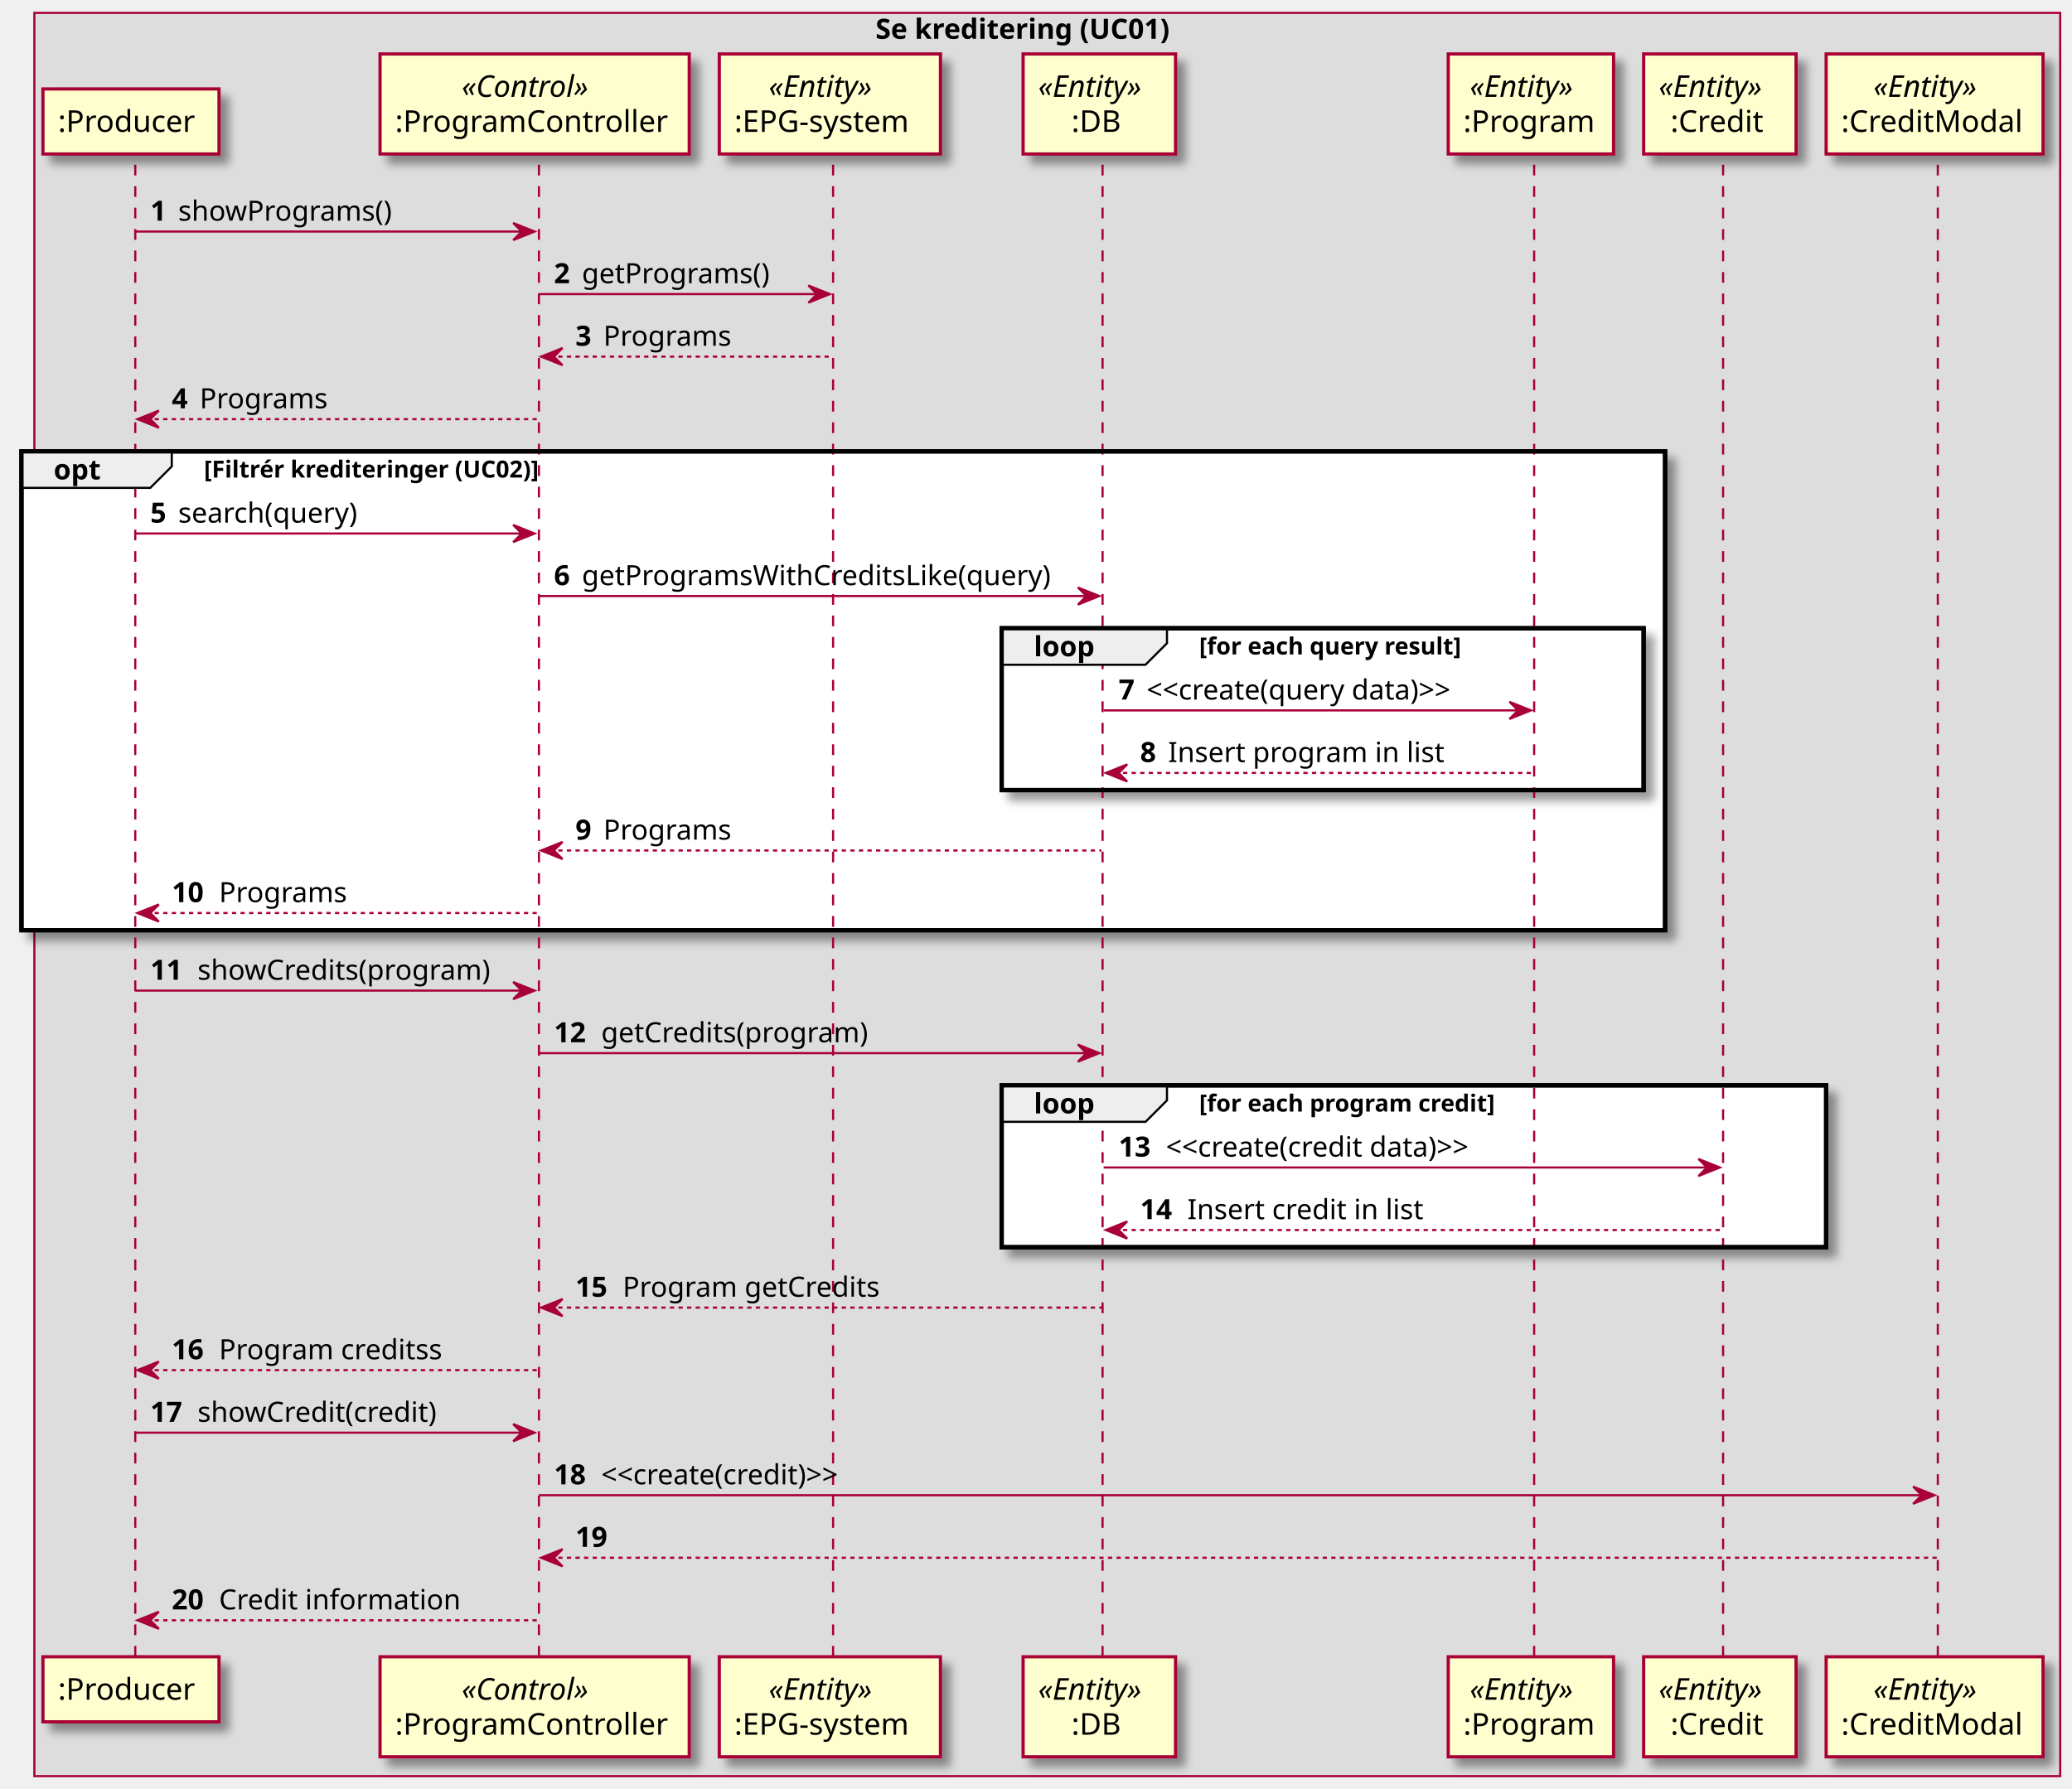
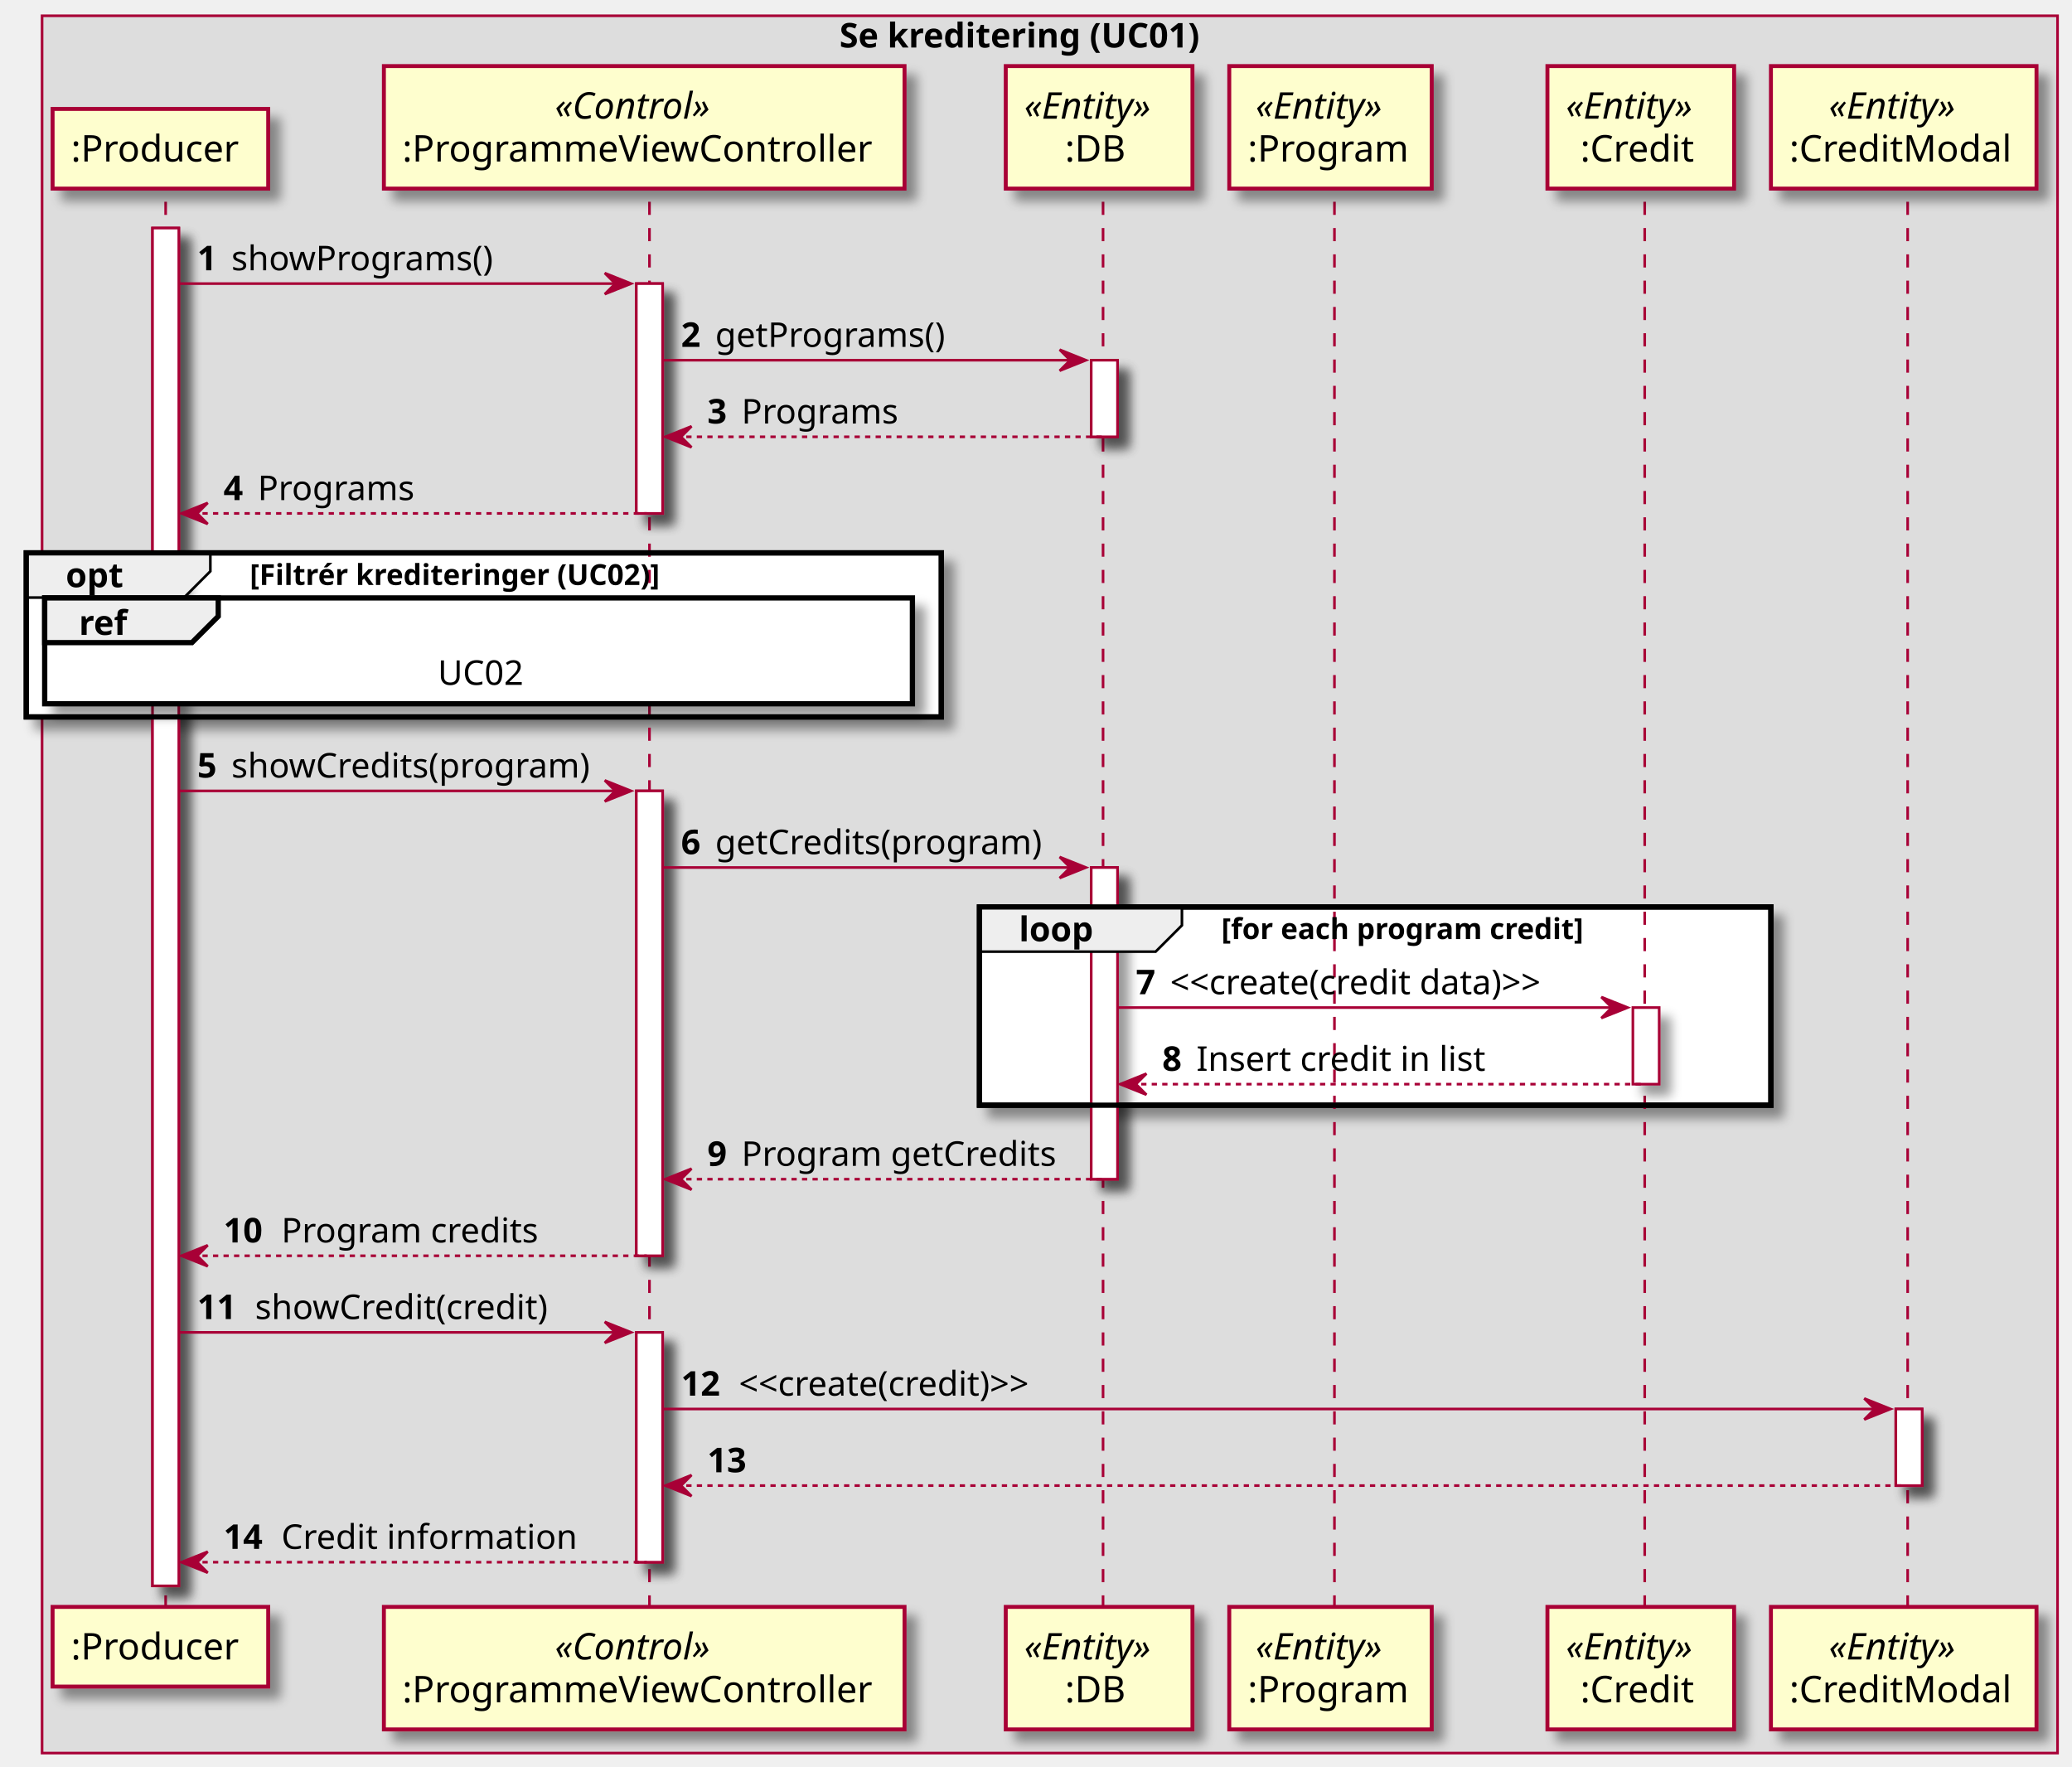
- <svg xmlns="http://www.w3.org/2000/svg" contentScriptType="application/ecmascript" contentStyleType="text/css" height="833px" preserveAspectRatio="none" style="width:965px;height:833px;" version="1.1" viewBox="0 0 965 833" width="965px" zoomAndPan="magnify">
+ <svg xmlns="http://www.w3.org/2000/svg" contentScriptType="application/ecmascript" contentStyleType="text/css" height="672px" preserveAspectRatio="none" style="width:788px;height:672px;" version="1.1" viewBox="0 0 788 672" width="788px" zoomAndPan="magnify">
  <defs>
-     <filter height="300%" id="f1qoyfvy5fi357" width="300%" x="-1" y="-1">
+     <filter height="300%" id="f17k3ge329omd1" width="300%" x="-1" y="-1">
      <feGaussianBlur result="blurOut" stdDeviation="2.0" />
      <feColorMatrix in="blurOut" result="blurOut2" type="matrix" values="0 0 0 0 0 0 0 0 0 0 0 0 0 0 0 0 0 0 .4 0" />
      <feOffset dx="4.0" dy="4.0" in="blurOut2" result="blurOut3" />
      <feBlend in="SourceGraphic" in2="blurOut3" mode="normal" />
    </filter>
  </defs>
  <g>
-     <rect fill="#DDDDDD" height="821.375" style="stroke:#A80036;stroke-width:1.0;" width="943.5" x="16" y="6" />
-     <text fill="#000000" font-family="sans-serif" font-size="13" font-weight="bold" lengthAdjust="spacing" textLength="160" x="407.75" y="18.067">Se kreditering (UC01)</text>
-     <rect fill="#FFFFFF" filter="url(#f1qoyfvy5fi357)" height="223.062" style="stroke:#000000;stroke-width:2.0;" width="765.5" x="10" y="210.258" />
-     <rect fill="#FFFFFF" filter="url(#f1qoyfvy5fi357)" height="75.398" style="stroke:#000000;stroke-width:2.0;" width="299" x="466.5" y="292.656" />
-     <rect fill="#FFFFFF" filter="url(#f1qoyfvy5fi357)" height="75.398" style="stroke:#000000;stroke-width:2.0;" width="384" x="466.5" y="505.586" />
-     <line style="stroke:#A80036;stroke-width:1.0;stroke-dasharray:5.0,5.0;" x1="63" x2="63" y1="76.727" y2="772.781" />
-     <line style="stroke:#A80036;stroke-width:1.0;stroke-dasharray:5.0,5.0;" x1="251" x2="251" y1="76.727" y2="772.781" />
-     <line style="stroke:#A80036;stroke-width:1.0;stroke-dasharray:5.0,5.0;" x1="388" x2="388" y1="76.727" y2="772.781" />
-     <line style="stroke:#A80036;stroke-width:1.0;stroke-dasharray:5.0,5.0;" x1="513.5" x2="513.5" y1="76.727" y2="772.781" />
-     <line style="stroke:#A80036;stroke-width:1.0;stroke-dasharray:5.0,5.0;" x1="714.5" x2="714.5" y1="76.727" y2="772.781" />
-     <line style="stroke:#A80036;stroke-width:1.0;stroke-dasharray:5.0,5.0;" x1="802.5" x2="802.5" y1="76.727" y2="772.781" />
-     <line style="stroke:#A80036;stroke-width:1.0;stroke-dasharray:5.0,5.0;" x1="902.5" x2="902.5" y1="76.727" y2="772.781" />
-     <rect fill="#FEFECE" filter="url(#f1qoyfvy5fi357)" height="30.297" style="stroke:#A80036;stroke-width:1.5;" width="82" x="20" y="41.43" />
+     <rect fill="#DDDDDD" height="660.711" style="stroke:#A80036;stroke-width:1.0;" width="766.5" x="16" y="6" />
+     <text fill="#000000" font-family="sans-serif" font-size="13" font-weight="bold" lengthAdjust="spacing" textLength="160" x="319.25" y="18.067">Se kreditering (UC01)</text>
+     <rect fill="#FFFFFF" filter="url(#f17k3ge329omd1)" height="516.391" style="stroke:#A80036;stroke-width:1.0;" width="10" x="58" y="86.727" />
+     <rect fill="#FFFFFF" filter="url(#f17k3ge329omd1)" height="87.398" style="stroke:#A80036;stroke-width:1.0;" width="10" x="242" y="107.859" />
+     <rect fill="#FFFFFF" filter="url(#f17k3ge329omd1)" height="176.797" style="stroke:#A80036;stroke-width:1.0;" width="10" x="242" y="300.789" />
+     <rect fill="#FFFFFF" filter="url(#f17k3ge329omd1)" height="87.398" style="stroke:#A80036;stroke-width:1.0;" width="10" x="242" y="506.719" />
+     <rect fill="#FFFFFF" filter="url(#f17k3ge329omd1)" height="29.133" style="stroke:#A80036;stroke-width:1.0;" width="10" x="415" y="136.992" />
+     <rect fill="#FFFFFF" filter="url(#f17k3ge329omd1)" height="118.531" style="stroke:#A80036;stroke-width:1.0;" width="10" x="415" y="329.922" />
+     <rect fill="#FFFFFF" filter="url(#f17k3ge329omd1)" height="29.133" style="stroke:#A80036;stroke-width:1.0;" width="10" x="621" y="383.188" />
+     <rect fill="#FFFFFF" filter="url(#f17k3ge329omd1)" height="29.133" style="stroke:#A80036;stroke-width:1.0;" width="10" x="721" y="535.852" />
+     <rect fill="#FFFFFF" filter="url(#f17k3ge329omd1)" height="62.398" style="stroke:#000000;stroke-width:2.0;" width="348" x="10" y="210.258" />
+     <rect fill="#FFFFFF" filter="url(#f17k3ge329omd1)" height="75.398" style="stroke:#000000;stroke-width:2.0;" width="301" x="372.5" y="344.922" />
+     <line style="stroke:#A80036;stroke-width:1.0;stroke-dasharray:5.0,5.0;" x1="63" x2="63" y1="76.727" y2="612.117" />
+     <line style="stroke:#A80036;stroke-width:1.0;stroke-dasharray:5.0,5.0;" x1="247" x2="247" y1="76.727" y2="612.117" />
+     <line style="stroke:#A80036;stroke-width:1.0;stroke-dasharray:5.0,5.0;" x1="419.5" x2="419.5" y1="76.727" y2="612.117" />
+     <line style="stroke:#A80036;stroke-width:1.0;stroke-dasharray:5.0,5.0;" x1="507.5" x2="507.5" y1="76.727" y2="612.117" />
+     <line style="stroke:#A80036;stroke-width:1.0;stroke-dasharray:5.0,5.0;" x1="625.5" x2="625.5" y1="76.727" y2="612.117" />
+     <line style="stroke:#A80036;stroke-width:1.0;stroke-dasharray:5.0,5.0;" x1="725.5" x2="725.5" y1="76.727" y2="612.117" />
+     <rect fill="#FEFECE" filter="url(#f17k3ge329omd1)" height="30.297" style="stroke:#A80036;stroke-width:1.5;" width="82" x="20" y="41.43" />
    <text fill="#000000" font-family="sans-serif" font-size="14" lengthAdjust="spacing" textLength="68" x="27" y="61.425">:Producer</text>
-     <rect fill="#FEFECE" filter="url(#f1qoyfvy5fi357)" height="30.297" style="stroke:#A80036;stroke-width:1.5;" width="82" x="20" y="771.781" />
-     <text fill="#000000" font-family="sans-serif" font-size="14" lengthAdjust="spacing" textLength="68" x="27" y="791.776">:Producer</text>
-     <rect fill="#FEFECE" filter="url(#f1qoyfvy5fi357)" height="46.594" style="stroke:#A80036;stroke-width:1.5;" width="144" x="177" y="25.133" />
-     <text fill="#000000" font-family="sans-serif" font-size="14" font-style="italic" lengthAdjust="spacing" textLength="68" x="215" y="45.128">«Control»</text>
-     <text fill="#000000" font-family="sans-serif" font-size="14" lengthAdjust="spacing" textLength="130" x="184" y="61.425">:ProgramController</text>
-     <rect fill="#FEFECE" filter="url(#f1qoyfvy5fi357)" height="46.594" style="stroke:#A80036;stroke-width:1.5;" width="144" x="177" y="771.781" />
-     <text fill="#000000" font-family="sans-serif" font-size="14" font-style="italic" lengthAdjust="spacing" textLength="68" x="215" y="791.776">«Control»</text>
-     <text fill="#000000" font-family="sans-serif" font-size="14" lengthAdjust="spacing" textLength="130" x="184" y="808.073">:ProgramController</text>
-     <rect fill="#FEFECE" filter="url(#f1qoyfvy5fi357)" height="46.594" style="stroke:#A80036;stroke-width:1.5;" width="103" x="335" y="25.133" />
-     <text fill="#000000" font-family="sans-serif" font-size="14" font-style="italic" lengthAdjust="spacing" textLength="57" x="358" y="45.128">«Entity»</text>
-     <text fill="#000000" font-family="sans-serif" font-size="14" lengthAdjust="spacing" textLength="89" x="342" y="61.425">:EPG-system</text>
-     <rect fill="#FEFECE" filter="url(#f1qoyfvy5fi357)" height="46.594" style="stroke:#A80036;stroke-width:1.5;" width="103" x="335" y="771.781" />
-     <text fill="#000000" font-family="sans-serif" font-size="14" font-style="italic" lengthAdjust="spacing" textLength="57" x="358" y="791.776">«Entity»</text>
-     <text fill="#000000" font-family="sans-serif" font-size="14" lengthAdjust="spacing" textLength="89" x="342" y="808.073">:EPG-system</text>
-     <rect fill="#FEFECE" filter="url(#f1qoyfvy5fi357)" height="46.594" style="stroke:#A80036;stroke-width:1.5;" width="71" x="476.5" y="25.133" />
-     <text fill="#000000" font-family="sans-serif" font-size="14" font-style="italic" lengthAdjust="spacing" textLength="57" x="483.5" y="45.128">«Entity»</text>
-     <text fill="#000000" font-family="sans-serif" font-size="14" lengthAdjust="spacing" textLength="26" x="499" y="61.425">:DB</text>
-     <rect fill="#FEFECE" filter="url(#f1qoyfvy5fi357)" height="46.594" style="stroke:#A80036;stroke-width:1.5;" width="71" x="476.5" y="771.781" />
-     <text fill="#000000" font-family="sans-serif" font-size="14" font-style="italic" lengthAdjust="spacing" textLength="57" x="483.5" y="791.776">«Entity»</text>
-     <text fill="#000000" font-family="sans-serif" font-size="14" lengthAdjust="spacing" textLength="26" x="499" y="808.073">:DB</text>
-     <rect fill="#FEFECE" filter="url(#f1qoyfvy5fi357)" height="46.594" style="stroke:#A80036;stroke-width:1.5;" width="77" x="674.5" y="25.133" />
-     <text fill="#000000" font-family="sans-serif" font-size="14" font-style="italic" lengthAdjust="spacing" textLength="57" x="684.5" y="45.128">«Entity»</text>
-     <text fill="#000000" font-family="sans-serif" font-size="14" lengthAdjust="spacing" textLength="63" x="681.5" y="61.425">:Program</text>
-     <rect fill="#FEFECE" filter="url(#f1qoyfvy5fi357)" height="46.594" style="stroke:#A80036;stroke-width:1.5;" width="77" x="674.5" y="771.781" />
-     <text fill="#000000" font-family="sans-serif" font-size="14" font-style="italic" lengthAdjust="spacing" textLength="57" x="684.5" y="791.776">«Entity»</text>
-     <text fill="#000000" font-family="sans-serif" font-size="14" lengthAdjust="spacing" textLength="63" x="681.5" y="808.073">:Program</text>
-     <rect fill="#FEFECE" filter="url(#f1qoyfvy5fi357)" height="46.594" style="stroke:#A80036;stroke-width:1.5;" width="71" x="765.5" y="25.133" />
-     <text fill="#000000" font-family="sans-serif" font-size="14" font-style="italic" lengthAdjust="spacing" textLength="57" x="772.5" y="45.128">«Entity»</text>
-     <text fill="#000000" font-family="sans-serif" font-size="14" lengthAdjust="spacing" textLength="46" x="778" y="61.425">:Credit</text>
-     <rect fill="#FEFECE" filter="url(#f1qoyfvy5fi357)" height="46.594" style="stroke:#A80036;stroke-width:1.5;" width="71" x="765.5" y="771.781" />
-     <text fill="#000000" font-family="sans-serif" font-size="14" font-style="italic" lengthAdjust="spacing" textLength="57" x="772.5" y="791.776">«Entity»</text>
-     <text fill="#000000" font-family="sans-serif" font-size="14" lengthAdjust="spacing" textLength="46" x="778" y="808.073">:Credit</text>
-     <rect fill="#FEFECE" filter="url(#f1qoyfvy5fi357)" height="46.594" style="stroke:#A80036;stroke-width:1.5;" width="101" x="850.5" y="25.133" />
-     <text fill="#000000" font-family="sans-serif" font-size="14" font-style="italic" lengthAdjust="spacing" textLength="57" x="872.5" y="45.128">«Entity»</text>
-     <text fill="#000000" font-family="sans-serif" font-size="14" lengthAdjust="spacing" textLength="87" x="857.5" y="61.425">:CreditModal</text>
-     <rect fill="#FEFECE" filter="url(#f1qoyfvy5fi357)" height="46.594" style="stroke:#A80036;stroke-width:1.5;" width="101" x="850.5" y="771.781" />
-     <text fill="#000000" font-family="sans-serif" font-size="14" font-style="italic" lengthAdjust="spacing" textLength="57" x="872.5" y="791.776">«Entity»</text>
-     <text fill="#000000" font-family="sans-serif" font-size="14" lengthAdjust="spacing" textLength="87" x="857.5" y="808.073">:CreditModal</text>
-     <polygon fill="#A80036" points="239,103.859,249,107.859,239,111.859,243,107.859" style="stroke:#A80036;stroke-width:1.0;" />
-     <line style="stroke:#A80036;stroke-width:1.0;" x1="63" x2="245" y1="107.859" y2="107.859" />
-     <text fill="#000000" font-family="sans-serif" font-size="13" font-weight="bold" lengthAdjust="spacing" textLength="9" x="70" y="102.793">1</text>
-     <text fill="#000000" font-family="sans-serif" font-size="13" lengthAdjust="spacing" textLength="104" x="83" y="102.793">showPrograms()</text>
-     <polygon fill="#A80036" points="376.5,132.992,386.5,136.992,376.5,140.992,380.5,136.992" style="stroke:#A80036;stroke-width:1.0;" />
-     <line style="stroke:#A80036;stroke-width:1.0;" x1="251" x2="382.5" y1="136.992" y2="136.992" />
-     <text fill="#000000" font-family="sans-serif" font-size="13" font-weight="bold" lengthAdjust="spacing" textLength="9" x="258" y="131.926">2</text>
-     <text fill="#000000" font-family="sans-serif" font-size="13" lengthAdjust="spacing" textLength="93" x="271" y="131.926">getPrograms()</text>
-     <polygon fill="#A80036" points="262,162.125,252,166.125,262,170.125,258,166.125" style="stroke:#A80036;stroke-width:1.0;" />
-     <line style="stroke:#A80036;stroke-width:1.0;stroke-dasharray:2.0,2.0;" x1="256" x2="387.5" y1="166.125" y2="166.125" />
-     <text fill="#000000" font-family="sans-serif" font-size="13" font-weight="bold" lengthAdjust="spacing" textLength="9" x="268" y="161.059">3</text>
-     <text fill="#000000" font-family="sans-serif" font-size="13" lengthAdjust="spacing" textLength="62" x="281" y="161.059">Programs</text>
-     <polygon fill="#A80036" points="74,191.258,64,195.258,74,199.258,70,195.258" style="stroke:#A80036;stroke-width:1.0;" />
-     <line style="stroke:#A80036;stroke-width:1.0;stroke-dasharray:2.0,2.0;" x1="68" x2="250" y1="195.258" y2="195.258" />
-     <text fill="#000000" font-family="sans-serif" font-size="13" font-weight="bold" lengthAdjust="spacing" textLength="9" x="80" y="190.192">4</text>
-     <text fill="#000000" font-family="sans-serif" font-size="13" lengthAdjust="spacing" textLength="62" x="93" y="190.192">Programs</text>
+     <rect fill="#FEFECE" filter="url(#f17k3ge329omd1)" height="30.297" style="stroke:#A80036;stroke-width:1.5;" width="82" x="20" y="611.117" />
+     <text fill="#000000" font-family="sans-serif" font-size="14" lengthAdjust="spacing" textLength="68" x="27" y="631.112">:Producer</text>
+     <rect fill="#FEFECE" filter="url(#f17k3ge329omd1)" height="46.594" style="stroke:#A80036;stroke-width:1.5;" width="198" x="146" y="25.133" />
+     <text fill="#000000" font-family="sans-serif" font-size="14" font-style="italic" lengthAdjust="spacing" textLength="68" x="211" y="45.128">«Control»</text>
+     <text fill="#000000" font-family="sans-serif" font-size="14" lengthAdjust="spacing" textLength="184" x="153" y="61.425">:ProgrammeViewController</text>
+     <rect fill="#FEFECE" filter="url(#f17k3ge329omd1)" height="46.594" style="stroke:#A80036;stroke-width:1.5;" width="198" x="146" y="611.117" />
+     <text fill="#000000" font-family="sans-serif" font-size="14" font-style="italic" lengthAdjust="spacing" textLength="68" x="211" y="631.112">«Control»</text>
+     <text fill="#000000" font-family="sans-serif" font-size="14" lengthAdjust="spacing" textLength="184" x="153" y="647.409">:ProgrammeViewController</text>
+     <rect fill="#FEFECE" filter="url(#f17k3ge329omd1)" height="46.594" style="stroke:#A80036;stroke-width:1.5;" width="71" x="382.5" y="25.133" />
+     <text fill="#000000" font-family="sans-serif" font-size="14" font-style="italic" lengthAdjust="spacing" textLength="57" x="389.5" y="45.128">«Entity»</text>
+     <text fill="#000000" font-family="sans-serif" font-size="14" lengthAdjust="spacing" textLength="26" x="405" y="61.425">:DB</text>
+     <rect fill="#FEFECE" filter="url(#f17k3ge329omd1)" height="46.594" style="stroke:#A80036;stroke-width:1.5;" width="71" x="382.5" y="611.117" />
+     <text fill="#000000" font-family="sans-serif" font-size="14" font-style="italic" lengthAdjust="spacing" textLength="57" x="389.5" y="631.112">«Entity»</text>
+     <text fill="#000000" font-family="sans-serif" font-size="14" lengthAdjust="spacing" textLength="26" x="405" y="647.409">:DB</text>
+     <rect fill="#FEFECE" filter="url(#f17k3ge329omd1)" height="46.594" style="stroke:#A80036;stroke-width:1.5;" width="77" x="467.5" y="25.133" />
+     <text fill="#000000" font-family="sans-serif" font-size="14" font-style="italic" lengthAdjust="spacing" textLength="57" x="477.5" y="45.128">«Entity»</text>
+     <text fill="#000000" font-family="sans-serif" font-size="14" lengthAdjust="spacing" textLength="63" x="474.5" y="61.425">:Program</text>
+     <rect fill="#FEFECE" filter="url(#f17k3ge329omd1)" height="46.594" style="stroke:#A80036;stroke-width:1.5;" width="77" x="467.5" y="611.117" />
+     <text fill="#000000" font-family="sans-serif" font-size="14" font-style="italic" lengthAdjust="spacing" textLength="57" x="477.5" y="631.112">«Entity»</text>
+     <text fill="#000000" font-family="sans-serif" font-size="14" lengthAdjust="spacing" textLength="63" x="474.5" y="647.409">:Program</text>
+     <rect fill="#FEFECE" filter="url(#f17k3ge329omd1)" height="46.594" style="stroke:#A80036;stroke-width:1.5;" width="71" x="588.5" y="25.133" />
+     <text fill="#000000" font-family="sans-serif" font-size="14" font-style="italic" lengthAdjust="spacing" textLength="57" x="595.5" y="45.128">«Entity»</text>
+     <text fill="#000000" font-family="sans-serif" font-size="14" lengthAdjust="spacing" textLength="46" x="601" y="61.425">:Credit</text>
+     <rect fill="#FEFECE" filter="url(#f17k3ge329omd1)" height="46.594" style="stroke:#A80036;stroke-width:1.5;" width="71" x="588.5" y="611.117" />
+     <text fill="#000000" font-family="sans-serif" font-size="14" font-style="italic" lengthAdjust="spacing" textLength="57" x="595.5" y="631.112">«Entity»</text>
+     <text fill="#000000" font-family="sans-serif" font-size="14" lengthAdjust="spacing" textLength="46" x="601" y="647.409">:Credit</text>
+     <rect fill="#FEFECE" filter="url(#f17k3ge329omd1)" height="46.594" style="stroke:#A80036;stroke-width:1.5;" width="101" x="673.5" y="25.133" />
+     <text fill="#000000" font-family="sans-serif" font-size="14" font-style="italic" lengthAdjust="spacing" textLength="57" x="695.5" y="45.128">«Entity»</text>
+     <text fill="#000000" font-family="sans-serif" font-size="14" lengthAdjust="spacing" textLength="87" x="680.5" y="61.425">:CreditModal</text>
+     <rect fill="#FEFECE" filter="url(#f17k3ge329omd1)" height="46.594" style="stroke:#A80036;stroke-width:1.5;" width="101" x="673.5" y="611.117" />
+     <text fill="#000000" font-family="sans-serif" font-size="14" font-style="italic" lengthAdjust="spacing" textLength="57" x="695.5" y="631.112">«Entity»</text>
+     <text fill="#000000" font-family="sans-serif" font-size="14" lengthAdjust="spacing" textLength="87" x="680.5" y="647.409">:CreditModal</text>
+     <rect fill="#FFFFFF" filter="url(#f17k3ge329omd1)" height="516.391" style="stroke:#A80036;stroke-width:1.0;" width="10" x="58" y="86.727" />
+     <rect fill="#FFFFFF" filter="url(#f17k3ge329omd1)" height="87.398" style="stroke:#A80036;stroke-width:1.0;" width="10" x="242" y="107.859" />
+     <rect fill="#FFFFFF" filter="url(#f17k3ge329omd1)" height="176.797" style="stroke:#A80036;stroke-width:1.0;" width="10" x="242" y="300.789" />
+     <rect fill="#FFFFFF" filter="url(#f17k3ge329omd1)" height="87.398" style="stroke:#A80036;stroke-width:1.0;" width="10" x="242" y="506.719" />
+     <rect fill="#FFFFFF" filter="url(#f17k3ge329omd1)" height="29.133" style="stroke:#A80036;stroke-width:1.0;" width="10" x="415" y="136.992" />
+     <rect fill="#FFFFFF" filter="url(#f17k3ge329omd1)" height="118.531" style="stroke:#A80036;stroke-width:1.0;" width="10" x="415" y="329.922" />
+     <rect fill="#FFFFFF" filter="url(#f17k3ge329omd1)" height="29.133" style="stroke:#A80036;stroke-width:1.0;" width="10" x="621" y="383.188" />
+     <rect fill="#FFFFFF" filter="url(#f17k3ge329omd1)" height="29.133" style="stroke:#A80036;stroke-width:1.0;" width="10" x="721" y="535.852" />
+     <polygon fill="#A80036" points="230,103.859,240,107.859,230,111.859,234,107.859" style="stroke:#A80036;stroke-width:1.0;" />
+     <line style="stroke:#A80036;stroke-width:1.0;" x1="68" x2="236" y1="107.859" y2="107.859" />
+     <text fill="#000000" font-family="sans-serif" font-size="13" font-weight="bold" lengthAdjust="spacing" textLength="9" x="75" y="102.793">1</text>
+     <text fill="#000000" font-family="sans-serif" font-size="13" lengthAdjust="spacing" textLength="104" x="88" y="102.793">showPrograms()</text>
+     <polygon fill="#A80036" points="403,132.992,413,136.992,403,140.992,407,136.992" style="stroke:#A80036;stroke-width:1.0;" />
+     <line style="stroke:#A80036;stroke-width:1.0;" x1="252" x2="409" y1="136.992" y2="136.992" />
+     <text fill="#000000" font-family="sans-serif" font-size="13" font-weight="bold" lengthAdjust="spacing" textLength="9" x="259" y="131.926">2</text>
+     <text fill="#000000" font-family="sans-serif" font-size="13" lengthAdjust="spacing" textLength="93" x="272" y="131.926">getPrograms()</text>
+     <polygon fill="#A80036" points="263,162.125,253,166.125,263,170.125,259,166.125" style="stroke:#A80036;stroke-width:1.0;" />
+     <line style="stroke:#A80036;stroke-width:1.0;stroke-dasharray:2.0,2.0;" x1="257" x2="419" y1="166.125" y2="166.125" />
+     <text fill="#000000" font-family="sans-serif" font-size="13" font-weight="bold" lengthAdjust="spacing" textLength="9" x="269" y="161.059">3</text>
+     <text fill="#000000" font-family="sans-serif" font-size="13" lengthAdjust="spacing" textLength="62" x="282" y="161.059">Programs</text>
+     <polygon fill="#A80036" points="79,191.258,69,195.258,79,199.258,75,195.258" style="stroke:#A80036;stroke-width:1.0;" />
+     <line style="stroke:#A80036;stroke-width:1.0;stroke-dasharray:2.0,2.0;" x1="73" x2="246" y1="195.258" y2="195.258" />
+     <text fill="#000000" font-family="sans-serif" font-size="13" font-weight="bold" lengthAdjust="spacing" textLength="9" x="85" y="190.192">4</text>
+     <text fill="#000000" font-family="sans-serif" font-size="13" lengthAdjust="spacing" textLength="62" x="98" y="190.192">Programs</text>
    <path d="M10,210.258 L80,210.258 L80,217.258 L70,227.258 L10,227.258 L10,210.258 " fill="#EEEEEE" style="stroke:#000000;stroke-width:1.0;" />
-     <rect fill="none" height="223.062" style="stroke:#000000;stroke-width:2.0;" width="765.5" x="10" y="210.258" />
+     <rect fill="none" height="62.398" style="stroke:#000000;stroke-width:2.0;" width="348" x="10" y="210.258" />
    <text fill="#000000" font-family="sans-serif" font-size="13" font-weight="bold" lengthAdjust="spacing" textLength="25" x="25" y="223.325">opt</text>
    <text fill="#000000" font-family="sans-serif" font-size="11" font-weight="bold" lengthAdjust="spacing" textLength="184" x="95" y="222.468">[Filtrér krediteringer (UC02)]</text>
-     <polygon fill="#A80036" points="239,244.523,249,248.523,239,252.523,243,248.523" style="stroke:#A80036;stroke-width:1.0;" />
-     <line style="stroke:#A80036;stroke-width:1.0;" x1="63" x2="245" y1="248.523" y2="248.523" />
-     <text fill="#000000" font-family="sans-serif" font-size="13" font-weight="bold" lengthAdjust="spacing" textLength="9" x="70" y="243.458">5</text>
-     <text fill="#000000" font-family="sans-serif" font-size="13" lengthAdjust="spacing" textLength="89" x="83" y="243.458">search(query)</text>
-     <polygon fill="#A80036" points="502,273.656,512,277.656,502,281.656,506,277.656" style="stroke:#A80036;stroke-width:1.0;" />
-     <line style="stroke:#A80036;stroke-width:1.0;" x1="251" x2="508" y1="277.656" y2="277.656" />
-     <text fill="#000000" font-family="sans-serif" font-size="13" font-weight="bold" lengthAdjust="spacing" textLength="9" x="258" y="272.59">6</text>
-     <text fill="#000000" font-family="sans-serif" font-size="13" lengthAdjust="spacing" textLength="226" x="271" y="272.59">getProgramsWithCreditsLike(query)</text>
-     <path d="M466.5,292.656 L543.5,292.656 L543.5,299.656 L533.5,309.656 L466.5,309.656 L466.5,292.656 " fill="#EEEEEE" style="stroke:#000000;stroke-width:1.0;" />
-     <rect fill="none" height="75.398" style="stroke:#000000;stroke-width:2.0;" width="299" x="466.5" y="292.656" />
-     <text fill="#000000" font-family="sans-serif" font-size="13" font-weight="bold" lengthAdjust="spacing" textLength="32" x="481.5" y="305.723">loop</text>
-     <text fill="#000000" font-family="sans-serif" font-size="11" font-weight="bold" lengthAdjust="spacing" textLength="144" x="558.5" y="304.867">[for each query result]</text>
-     <polygon fill="#A80036" points="703,326.922,713,330.922,703,334.922,707,330.922" style="stroke:#A80036;stroke-width:1.0;" />
-     <line style="stroke:#A80036;stroke-width:1.0;" x1="514" x2="709" y1="330.922" y2="330.922" />
-     <text fill="#000000" font-family="sans-serif" font-size="13" font-weight="bold" lengthAdjust="spacing" textLength="9" x="521" y="325.856">7</text>
-     <text fill="#000000" font-family="sans-serif" font-size="13" lengthAdjust="spacing" textLength="164" x="534" y="325.856">&lt;&lt;create(query data)&gt;&gt;</text>
-     <polygon fill="#A80036" points="525,356.055,515,360.055,525,364.055,521,360.055" style="stroke:#A80036;stroke-width:1.0;" />
-     <line style="stroke:#A80036;stroke-width:1.0;stroke-dasharray:2.0,2.0;" x1="519" x2="714" y1="360.055" y2="360.055" />
-     <text fill="#000000" font-family="sans-serif" font-size="13" font-weight="bold" lengthAdjust="spacing" textLength="9" x="531" y="354.989">8</text>
-     <text fill="#000000" font-family="sans-serif" font-size="13" lengthAdjust="spacing" textLength="132" x="544" y="354.989">Insert program in list</text>
-     <polygon fill="#A80036" points="262,392.188,252,396.188,262,400.188,258,396.188" style="stroke:#A80036;stroke-width:1.0;" />
-     <line style="stroke:#A80036;stroke-width:1.0;stroke-dasharray:2.0,2.0;" x1="256" x2="513" y1="396.188" y2="396.188" />
-     <text fill="#000000" font-family="sans-serif" font-size="13" font-weight="bold" lengthAdjust="spacing" textLength="9" x="268" y="391.122">9</text>
-     <text fill="#000000" font-family="sans-serif" font-size="13" lengthAdjust="spacing" textLength="62" x="281" y="391.122">Programs</text>
-     <polygon fill="#A80036" points="74,421.32,64,425.32,74,429.32,70,425.32" style="stroke:#A80036;stroke-width:1.0;" />
-     <line style="stroke:#A80036;stroke-width:1.0;stroke-dasharray:2.0,2.0;" x1="68" x2="250" y1="425.32" y2="425.32" />
-     <text fill="#000000" font-family="sans-serif" font-size="13" font-weight="bold" lengthAdjust="spacing" textLength="18" x="80" y="420.254">10</text>
-     <text fill="#000000" font-family="sans-serif" font-size="13" lengthAdjust="spacing" textLength="62" x="102" y="420.254">Programs</text>
-     <polygon fill="#A80036" points="239,457.453,249,461.453,239,465.453,243,461.453" style="stroke:#A80036;stroke-width:1.0;" />
-     <line style="stroke:#A80036;stroke-width:1.0;" x1="63" x2="245" y1="461.453" y2="461.453" />
-     <text fill="#000000" font-family="sans-serif" font-size="13" font-weight="bold" lengthAdjust="spacing" textLength="18" x="70" y="456.387">11</text>
-     <text fill="#000000" font-family="sans-serif" font-size="13" lengthAdjust="spacing" textLength="142" x="92" y="456.387">showCredits(program)</text>
-     <polygon fill="#A80036" points="502,486.586,512,490.586,502,494.586,506,490.586" style="stroke:#A80036;stroke-width:1.0;" />
-     <line style="stroke:#A80036;stroke-width:1.0;" x1="251" x2="508" y1="490.586" y2="490.586" />
-     <text fill="#000000" font-family="sans-serif" font-size="13" font-weight="bold" lengthAdjust="spacing" textLength="18" x="258" y="485.52">12</text>
-     <text fill="#000000" font-family="sans-serif" font-size="13" lengthAdjust="spacing" textLength="131" x="280" y="485.52">getCredits(program)</text>
-     <path d="M466.5,505.586 L543.5,505.586 L543.5,512.586 L533.5,522.586 L466.5,522.586 L466.5,505.586 " fill="#EEEEEE" style="stroke:#000000;stroke-width:1.0;" />
-     <rect fill="none" height="75.398" style="stroke:#000000;stroke-width:2.0;" width="384" x="466.5" y="505.586" />
-     <text fill="#000000" font-family="sans-serif" font-size="13" font-weight="bold" lengthAdjust="spacing" textLength="32" x="481.5" y="518.653">loop</text>
-     <text fill="#000000" font-family="sans-serif" font-size="11" font-weight="bold" lengthAdjust="spacing" textLength="161" x="558.5" y="517.796">[for each program credit]</text>
-     <polygon fill="#A80036" points="791,539.852,801,543.852,791,547.852,795,543.852" style="stroke:#A80036;stroke-width:1.0;" />
-     <line style="stroke:#A80036;stroke-width:1.0;" x1="514" x2="797" y1="543.852" y2="543.852" />
-     <text fill="#000000" font-family="sans-serif" font-size="13" font-weight="bold" lengthAdjust="spacing" textLength="18" x="521" y="538.786">13</text>
-     <text fill="#000000" font-family="sans-serif" font-size="13" lengthAdjust="spacing" textLength="164" x="543" y="538.786">&lt;&lt;create(credit data)&gt;&gt;</text>
-     <polygon fill="#A80036" points="525,568.984,515,572.984,525,576.984,521,572.984" style="stroke:#A80036;stroke-width:1.0;" />
-     <line style="stroke:#A80036;stroke-width:1.0;stroke-dasharray:2.0,2.0;" x1="519" x2="802" y1="572.984" y2="572.984" />
-     <text fill="#000000" font-family="sans-serif" font-size="13" font-weight="bold" lengthAdjust="spacing" textLength="18" x="531" y="567.918">14</text>
-     <text fill="#000000" font-family="sans-serif" font-size="13" lengthAdjust="spacing" textLength="113" x="553" y="567.918">Insert credit in list</text>
-     <polygon fill="#A80036" points="262,605.117,252,609.117,262,613.117,258,609.117" style="stroke:#A80036;stroke-width:1.0;" />
-     <line style="stroke:#A80036;stroke-width:1.0;stroke-dasharray:2.0,2.0;" x1="256" x2="513" y1="609.117" y2="609.117" />
-     <text fill="#000000" font-family="sans-serif" font-size="13" font-weight="bold" lengthAdjust="spacing" textLength="18" x="268" y="604.051">15</text>
-     <text fill="#000000" font-family="sans-serif" font-size="13" lengthAdjust="spacing" textLength="125" x="290" y="604.051">Program getCredits</text>
-     <polygon fill="#A80036" points="74,634.25,64,638.25,74,642.25,70,638.25" style="stroke:#A80036;stroke-width:1.0;" />
-     <line style="stroke:#A80036;stroke-width:1.0;stroke-dasharray:2.0,2.0;" x1="68" x2="250" y1="638.25" y2="638.25" />
-     <text fill="#000000" font-family="sans-serif" font-size="13" font-weight="bold" lengthAdjust="spacing" textLength="18" x="80" y="633.184">16</text>
-     <text fill="#000000" font-family="sans-serif" font-size="13" lengthAdjust="spacing" textLength="109" x="102" y="633.184">Program creditss</text>
-     <polygon fill="#A80036" points="239,663.383,249,667.383,239,671.383,243,667.383" style="stroke:#A80036;stroke-width:1.0;" />
-     <line style="stroke:#A80036;stroke-width:1.0;" x1="63" x2="245" y1="667.383" y2="667.383" />
-     <text fill="#000000" font-family="sans-serif" font-size="13" font-weight="bold" lengthAdjust="spacing" textLength="18" x="70" y="662.317">17</text>
-     <text fill="#000000" font-family="sans-serif" font-size="13" lengthAdjust="spacing" textLength="116" x="92" y="662.317">showCredit(credit)</text>
-     <polygon fill="#A80036" points="891,692.516,901,696.516,891,700.516,895,696.516" style="stroke:#A80036;stroke-width:1.0;" />
-     <line style="stroke:#A80036;stroke-width:1.0;" x1="251" x2="897" y1="696.516" y2="696.516" />
-     <text fill="#000000" font-family="sans-serif" font-size="13" font-weight="bold" lengthAdjust="spacing" textLength="18" x="258" y="691.45">18</text>
-     <text fill="#000000" font-family="sans-serif" font-size="13" lengthAdjust="spacing" textLength="131" x="280" y="691.45">&lt;&lt;create(credit)&gt;&gt;</text>
-     <polygon fill="#A80036" points="262,721.648,252,725.648,262,729.648,258,725.648" style="stroke:#A80036;stroke-width:1.0;" />
-     <line style="stroke:#A80036;stroke-width:1.0;stroke-dasharray:2.0,2.0;" x1="256" x2="902" y1="725.648" y2="725.648" />
-     <text fill="#000000" font-family="sans-serif" font-size="13" font-weight="bold" lengthAdjust="spacing" textLength="18" x="268" y="720.582">19</text>
-     <text fill="#000000" font-family="sans-serif" font-size="13" lengthAdjust="spacing" textLength="0" x="294" y="720.582" />
-     <polygon fill="#A80036" points="74,750.781,64,754.781,74,758.781,70,754.781" style="stroke:#A80036;stroke-width:1.0;" />
-     <line style="stroke:#A80036;stroke-width:1.0;stroke-dasharray:2.0,2.0;" x1="68" x2="250" y1="754.781" y2="754.781" />
-     <text fill="#000000" font-family="sans-serif" font-size="13" font-weight="bold" lengthAdjust="spacing" textLength="18" x="80" y="749.715">20</text>
-     <text fill="#000000" font-family="sans-serif" font-size="13" lengthAdjust="spacing" textLength="115" x="102" y="749.715">Credit information</text>
+     <rect fill="#FFFFFF" filter="url(#f17k3ge329omd1)" height="40.266" style="stroke:#000000;stroke-width:2.0;" width="330" x="17" y="227.391" />
+     <polygon fill="#EEEEEE" points="17,227.391,83,227.391,83,234.391,73,244.391,17,244.391,17,227.391" style="stroke:#000000;stroke-width:2.0;" />
+     <text fill="#000000" font-family="sans-serif" font-size="13" font-weight="bold" lengthAdjust="spacing" textLength="21" x="30" y="241.458">ref</text>
+     <text fill="#000000" font-family="sans-serif" font-size="13" lengthAdjust="spacing" textLength="35" x="166.5" y="260.457">UC02</text>
+     <polygon fill="#A80036" points="230,296.789,240,300.789,230,304.789,234,300.789" style="stroke:#A80036;stroke-width:1.0;" />
+     <line style="stroke:#A80036;stroke-width:1.0;" x1="68" x2="236" y1="300.789" y2="300.789" />
+     <text fill="#000000" font-family="sans-serif" font-size="13" font-weight="bold" lengthAdjust="spacing" textLength="9" x="75" y="295.723">5</text>
+     <text fill="#000000" font-family="sans-serif" font-size="13" lengthAdjust="spacing" textLength="142" x="88" y="295.723">showCredits(program)</text>
+     <polygon fill="#A80036" points="403,325.922,413,329.922,403,333.922,407,329.922" style="stroke:#A80036;stroke-width:1.0;" />
+     <line style="stroke:#A80036;stroke-width:1.0;" x1="252" x2="409" y1="329.922" y2="329.922" />
+     <text fill="#000000" font-family="sans-serif" font-size="13" font-weight="bold" lengthAdjust="spacing" textLength="9" x="259" y="324.856">6</text>
+     <text fill="#000000" font-family="sans-serif" font-size="13" lengthAdjust="spacing" textLength="131" x="272" y="324.856">getCredits(program)</text>
+     <path d="M372.5,344.922 L449.5,344.922 L449.5,351.922 L439.5,361.922 L372.5,361.922 L372.5,344.922 " fill="#EEEEEE" style="stroke:#000000;stroke-width:1.0;" />
+     <rect fill="none" height="75.398" style="stroke:#000000;stroke-width:2.0;" width="301" x="372.5" y="344.922" />
+     <text fill="#000000" font-family="sans-serif" font-size="13" font-weight="bold" lengthAdjust="spacing" textLength="32" x="387.5" y="357.989">loop</text>
+     <text fill="#000000" font-family="sans-serif" font-size="11" font-weight="bold" lengthAdjust="spacing" textLength="161" x="464.5" y="357.132">[for each program credit]</text>
+     <polygon fill="#A80036" points="609,379.188,619,383.188,609,387.188,613,383.188" style="stroke:#A80036;stroke-width:1.0;" />
+     <line style="stroke:#A80036;stroke-width:1.0;" x1="425" x2="615" y1="383.188" y2="383.188" />
+     <text fill="#000000" font-family="sans-serif" font-size="13" font-weight="bold" lengthAdjust="spacing" textLength="9" x="432" y="378.122">7</text>
+     <text fill="#000000" font-family="sans-serif" font-size="13" lengthAdjust="spacing" textLength="164" x="445" y="378.122">&lt;&lt;create(credit data)&gt;&gt;</text>
+     <polygon fill="#A80036" points="436,408.32,426,412.32,436,416.32,432,412.32" style="stroke:#A80036;stroke-width:1.0;" />
+     <line style="stroke:#A80036;stroke-width:1.0;stroke-dasharray:2.0,2.0;" x1="430" x2="625" y1="412.32" y2="412.32" />
+     <text fill="#000000" font-family="sans-serif" font-size="13" font-weight="bold" lengthAdjust="spacing" textLength="9" x="442" y="407.254">8</text>
+     <text fill="#000000" font-family="sans-serif" font-size="13" lengthAdjust="spacing" textLength="113" x="455" y="407.254">Insert credit in list</text>
+     <polygon fill="#A80036" points="263,444.453,253,448.453,263,452.453,259,448.453" style="stroke:#A80036;stroke-width:1.0;" />
+     <line style="stroke:#A80036;stroke-width:1.0;stroke-dasharray:2.0,2.0;" x1="257" x2="419" y1="448.453" y2="448.453" />
+     <text fill="#000000" font-family="sans-serif" font-size="13" font-weight="bold" lengthAdjust="spacing" textLength="9" x="269" y="443.387">9</text>
+     <text fill="#000000" font-family="sans-serif" font-size="13" lengthAdjust="spacing" textLength="125" x="282" y="443.387">Program getCredits</text>
+     <polygon fill="#A80036" points="79,473.586,69,477.586,79,481.586,75,477.586" style="stroke:#A80036;stroke-width:1.0;" />
+     <line style="stroke:#A80036;stroke-width:1.0;stroke-dasharray:2.0,2.0;" x1="73" x2="246" y1="477.586" y2="477.586" />
+     <text fill="#000000" font-family="sans-serif" font-size="13" font-weight="bold" lengthAdjust="spacing" textLength="18" x="85" y="472.52">10</text>
+     <text fill="#000000" font-family="sans-serif" font-size="13" lengthAdjust="spacing" textLength="102" x="107" y="472.52">Program credits</text>
+     <polygon fill="#A80036" points="230,502.719,240,506.719,230,510.719,234,506.719" style="stroke:#A80036;stroke-width:1.0;" />
+     <line style="stroke:#A80036;stroke-width:1.0;" x1="68" x2="236" y1="506.719" y2="506.719" />
+     <text fill="#000000" font-family="sans-serif" font-size="13" font-weight="bold" lengthAdjust="spacing" textLength="18" x="75" y="501.653">11</text>
+     <text fill="#000000" font-family="sans-serif" font-size="13" lengthAdjust="spacing" textLength="116" x="97" y="501.653">showCredit(credit)</text>
+     <polygon fill="#A80036" points="709,531.852,719,535.852,709,539.852,713,535.852" style="stroke:#A80036;stroke-width:1.0;" />
+     <line style="stroke:#A80036;stroke-width:1.0;" x1="252" x2="715" y1="535.852" y2="535.852" />
+     <text fill="#000000" font-family="sans-serif" font-size="13" font-weight="bold" lengthAdjust="spacing" textLength="18" x="259" y="530.786">12</text>
+     <text fill="#000000" font-family="sans-serif" font-size="13" lengthAdjust="spacing" textLength="131" x="281" y="530.786">&lt;&lt;create(credit)&gt;&gt;</text>
+     <polygon fill="#A80036" points="263,560.984,253,564.984,263,568.984,259,564.984" style="stroke:#A80036;stroke-width:1.0;" />
+     <line style="stroke:#A80036;stroke-width:1.0;stroke-dasharray:2.0,2.0;" x1="257" x2="725" y1="564.984" y2="564.984" />
+     <text fill="#000000" font-family="sans-serif" font-size="13" font-weight="bold" lengthAdjust="spacing" textLength="18" x="269" y="559.918">13</text>
+     <text fill="#000000" font-family="sans-serif" font-size="13" lengthAdjust="spacing" textLength="0" x="295" y="559.918" />
+     <polygon fill="#A80036" points="79,590.117,69,594.117,79,598.117,75,594.117" style="stroke:#A80036;stroke-width:1.0;" />
+     <line style="stroke:#A80036;stroke-width:1.0;stroke-dasharray:2.0,2.0;" x1="73" x2="246" y1="594.117" y2="594.117" />
+     <text fill="#000000" font-family="sans-serif" font-size="13" font-weight="bold" lengthAdjust="spacing" textLength="18" x="85" y="589.051">14</text>
+     <text fill="#000000" font-family="sans-serif" font-size="13" lengthAdjust="spacing" textLength="115" x="107" y="589.051">Credit information</text>
  </g>
</svg>
